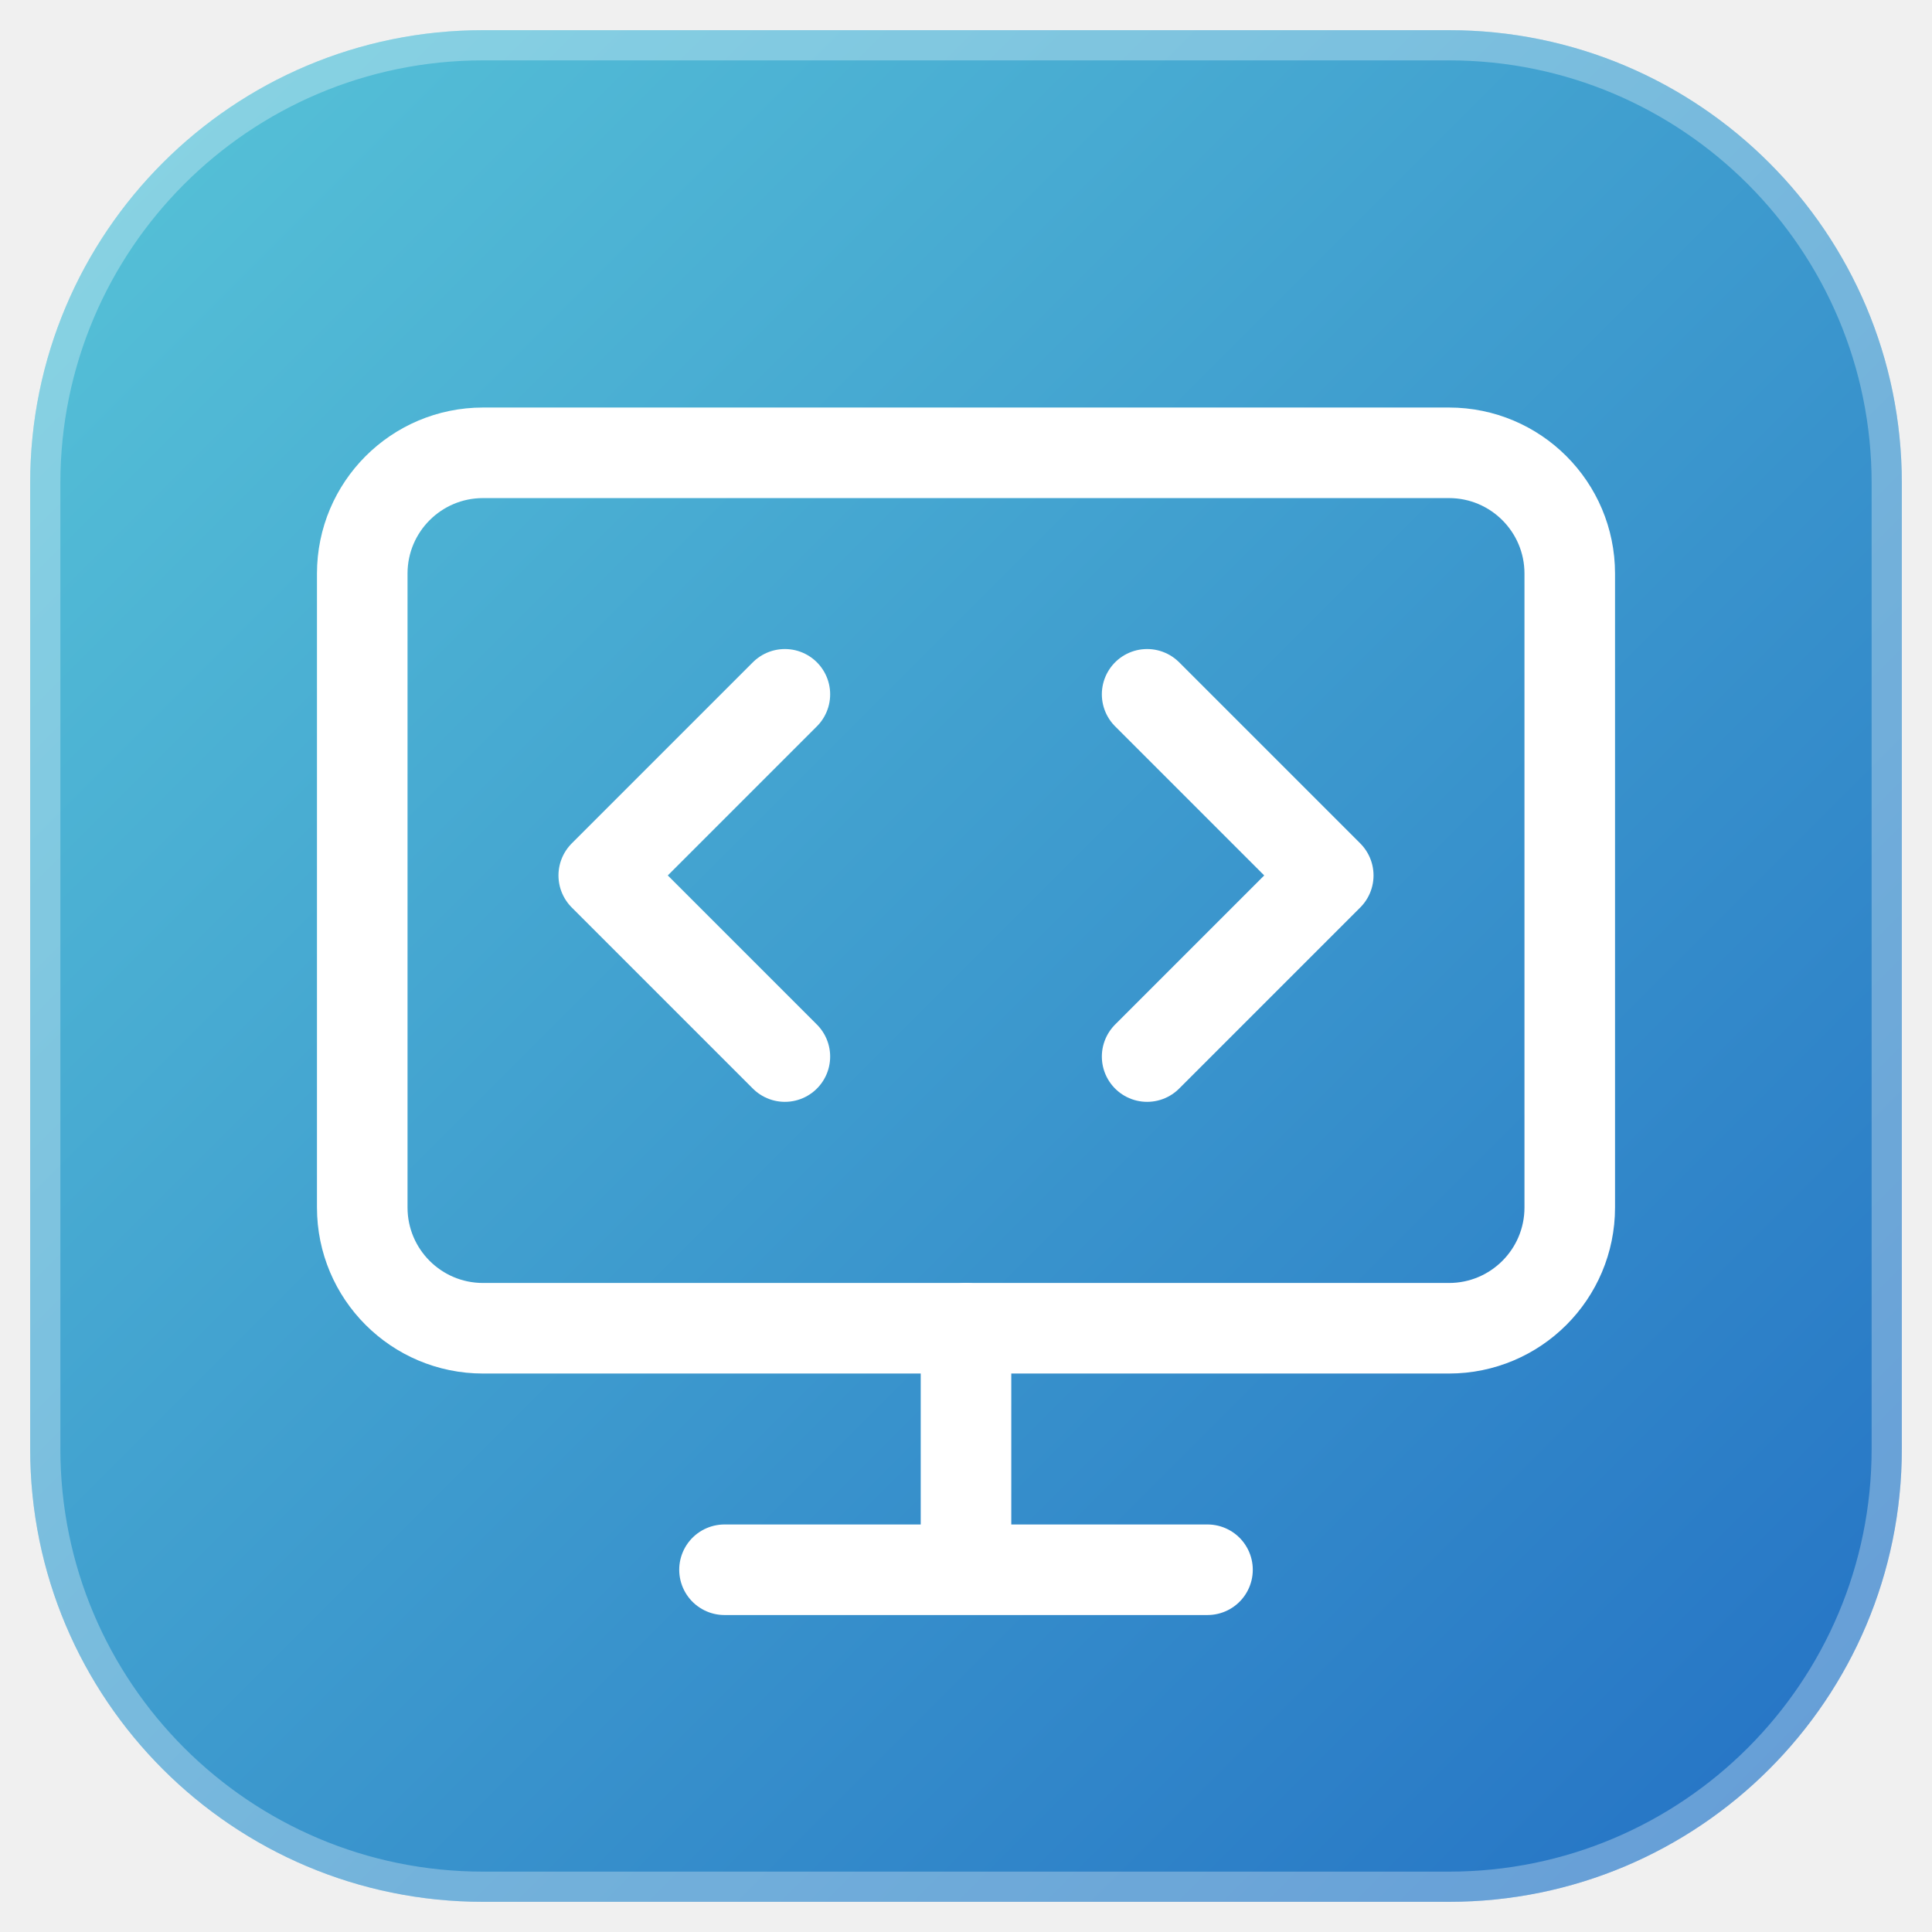
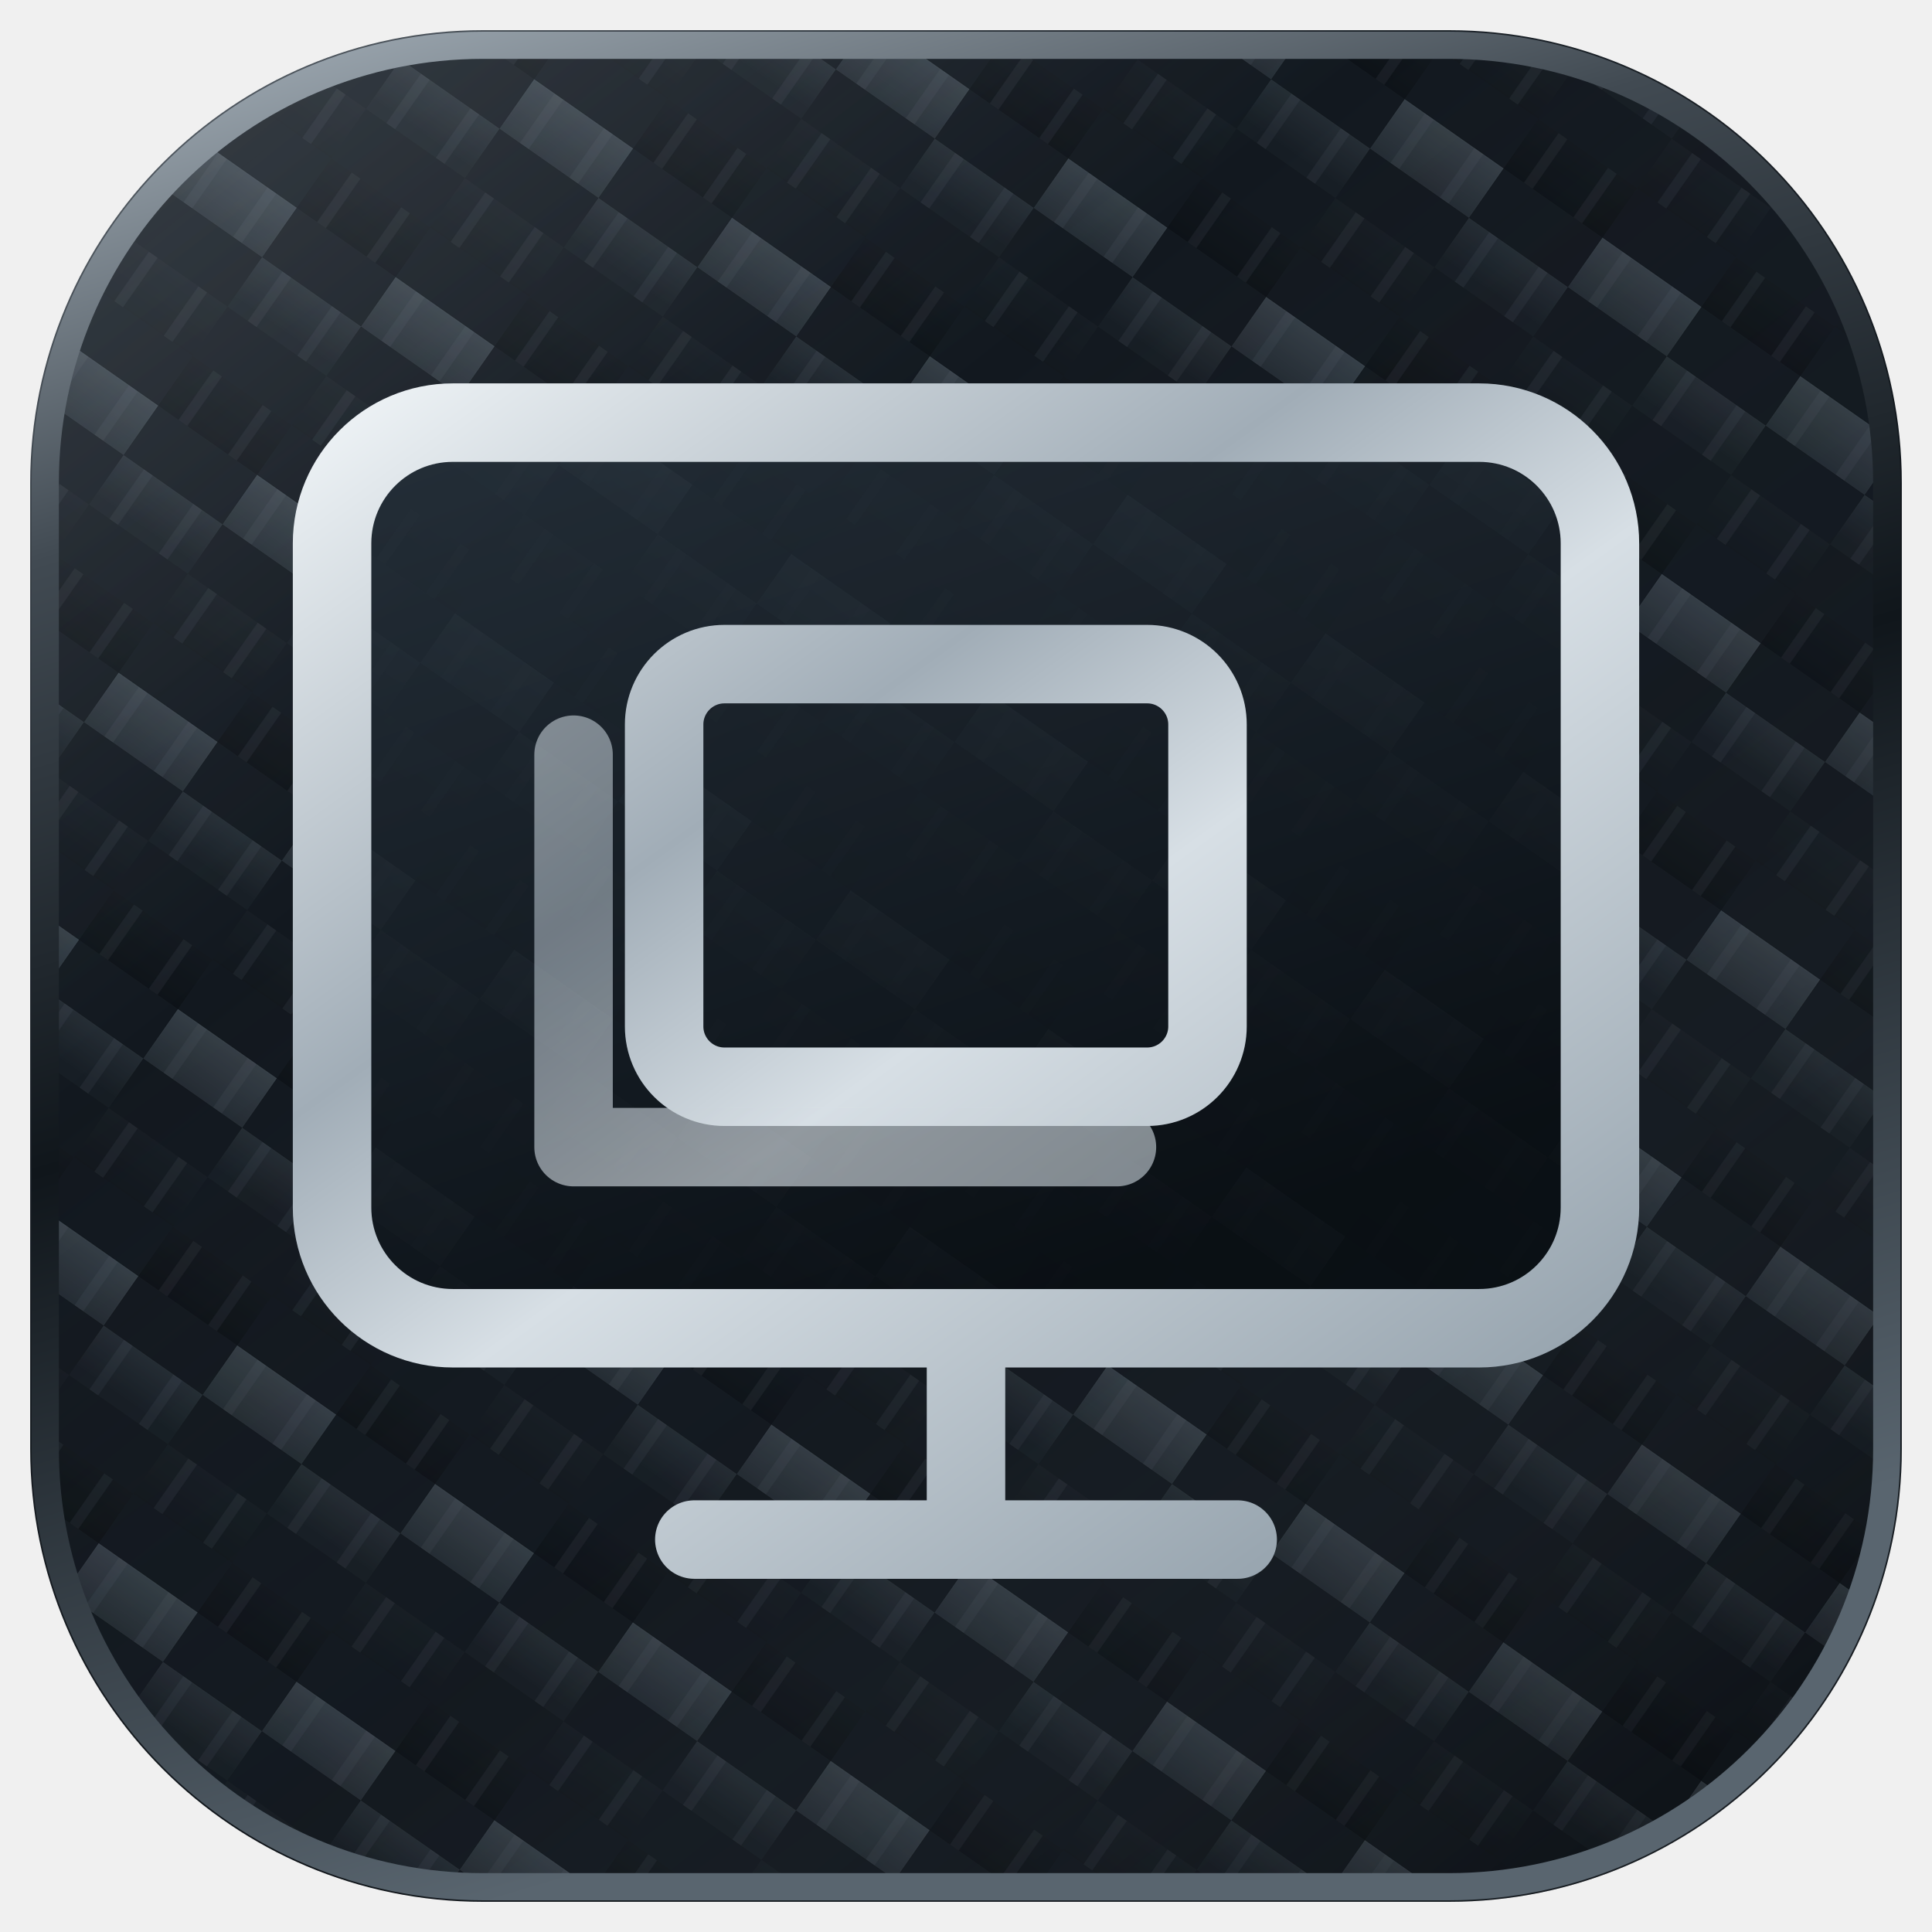
- <svg xmlns="http://www.w3.org/2000/svg" viewBox="0 0 64 64">
+ <svg xmlns="http://www.w3.org/2000/svg" viewBox="0 0 64 64" role="img" aria-labelledby="title">
  <defs>
-     <linearGradient id="g" x1="0" y1="0" x2="1" y2="1">
-       <stop stop-color="#58c5d8" />
-       <stop offset="1" stop-color="#2370c4" />
+     <linearGradient id="carbon" x1="8" y1="2" x2="53" y2="64" gradientUnits="userSpaceOnUse">
+       <stop stop-color="#3c444c" />
+       <stop offset=".23" stop-color="#1b2229" />
+       <stop offset=".65" stop-color="#090d11" />
+       <stop offset="1" stop-color="#20272e" />
+     </linearGradient>
+     <linearGradient id="yarn" x2="0" y2="1">
+       <stop stop-color="#404a53" />
+       <stop offset=".45" stop-color="#161d24" />
+       <stop offset="1" stop-color="#090d12" />
+     </linearGradient>
+     <pattern id="weave" width="8" height="8" patternUnits="userSpaceOnUse" patternTransform="rotate(35)">
+       <path fill="#10161c" d="M0 0h8v8H0z" />
+       <path fill="url(#yarn)" d="M0 0h4v2H0zM4 2h4v2H4zM0 4h4v2H0zM4 6h4v2H4z" />
+       <path d="M1 0v2m2-2v2m2 0v2m2-2v2M1 4v2m2-2v2m2 0v2m2-2v2" stroke="#87949f" stroke-opacity=".12" stroke-width=".35" />
+     </pattern>
+     <linearGradient id="sheen" x2=".8" y2="1">
+       <stop stop-color="#e5edf2" stop-opacity=".15" />
+       <stop offset=".36" stop-color="#c7d3dd" stop-opacity="0" />
+       <stop offset=".65" stop-color="#6d7b88" stop-opacity=".06" />
+       <stop offset="1" stop-color="#000000" stop-opacity=".24" />
+     </linearGradient>
+     <linearGradient id="rim" x2=".3" y2="1">
+       <stop stop-color="#a4afb8" />
+       <stop offset=".25" stop-color="#414a52" />
+       <stop offset=".56" stop-color="#10161b" />
+       <stop offset="1" stop-color="#59656f" />
+     </linearGradient>
+     <linearGradient id="metal" x1="15" y1="11" x2="46" y2="54" gradientUnits="userSpaceOnUse">
+       <stop stop-color="#edf2f5" />
+       <stop offset=".34" stop-color="#a1adb7" />
+       <stop offset=".53" stop-color="#d7dfe5" />
+       <stop offset="1" stop-color="#8c9aa5" />
+     </linearGradient>
+     <linearGradient id="inset" x2=".5" y2="1">
+       <stop stop-color="#26313b" stop-opacity=".85" />
+       <stop offset="1" stop-color="#090e13" stop-opacity=".9" />
    </linearGradient>
  </defs>
-   <rect x="1" y="1" width="62" height="62" rx="15" fill="url(#g)" />
-   <rect x="1.5" y="1.5" width="61" height="61" rx="14.5" fill="none" stroke="white" opacity=".3" />
-   <rect x="12" y="15" width="40" height="29" rx="4" fill="none" stroke="white" stroke-width="3" />
-   <path d="M24 52h16m-8-8v8M26 23l-6 6 6 6m12-12 6 6-6 6" fill="none" stroke="white" stroke-width="3" stroke-linecap="round" stroke-linejoin="round" />
+   <rect x="1" y="1" width="62" height="62" rx="15" fill="url(#carbon)" />
+   <rect x="1.5" y="1.5" width="61" height="61" rx="14.5" fill="url(#weave)" opacity=".7" />
+   <rect x="1" y="1" width="62" height="62" rx="15" fill="url(#sheen)" />
+   <rect x="1.5" y="1.5" width="61" height="61" rx="14.5" fill="none" stroke="url(#rim)" stroke-width=".9" />
+   <g fill="none" stroke="url(#metal)" stroke-width="2.6" stroke-linecap="round" stroke-linejoin="round">
+     <rect x="11" y="14" width="42" height="30" rx="4" fill="url(#inset)" />
+     <path d="M23 51h18m-9-7v7" />
+     <rect x="22" y="22" width="18" height="14" rx="2" />
+     <path d="M19 25v13h18" stroke-opacity=".65" />
+   </g>
</svg>
